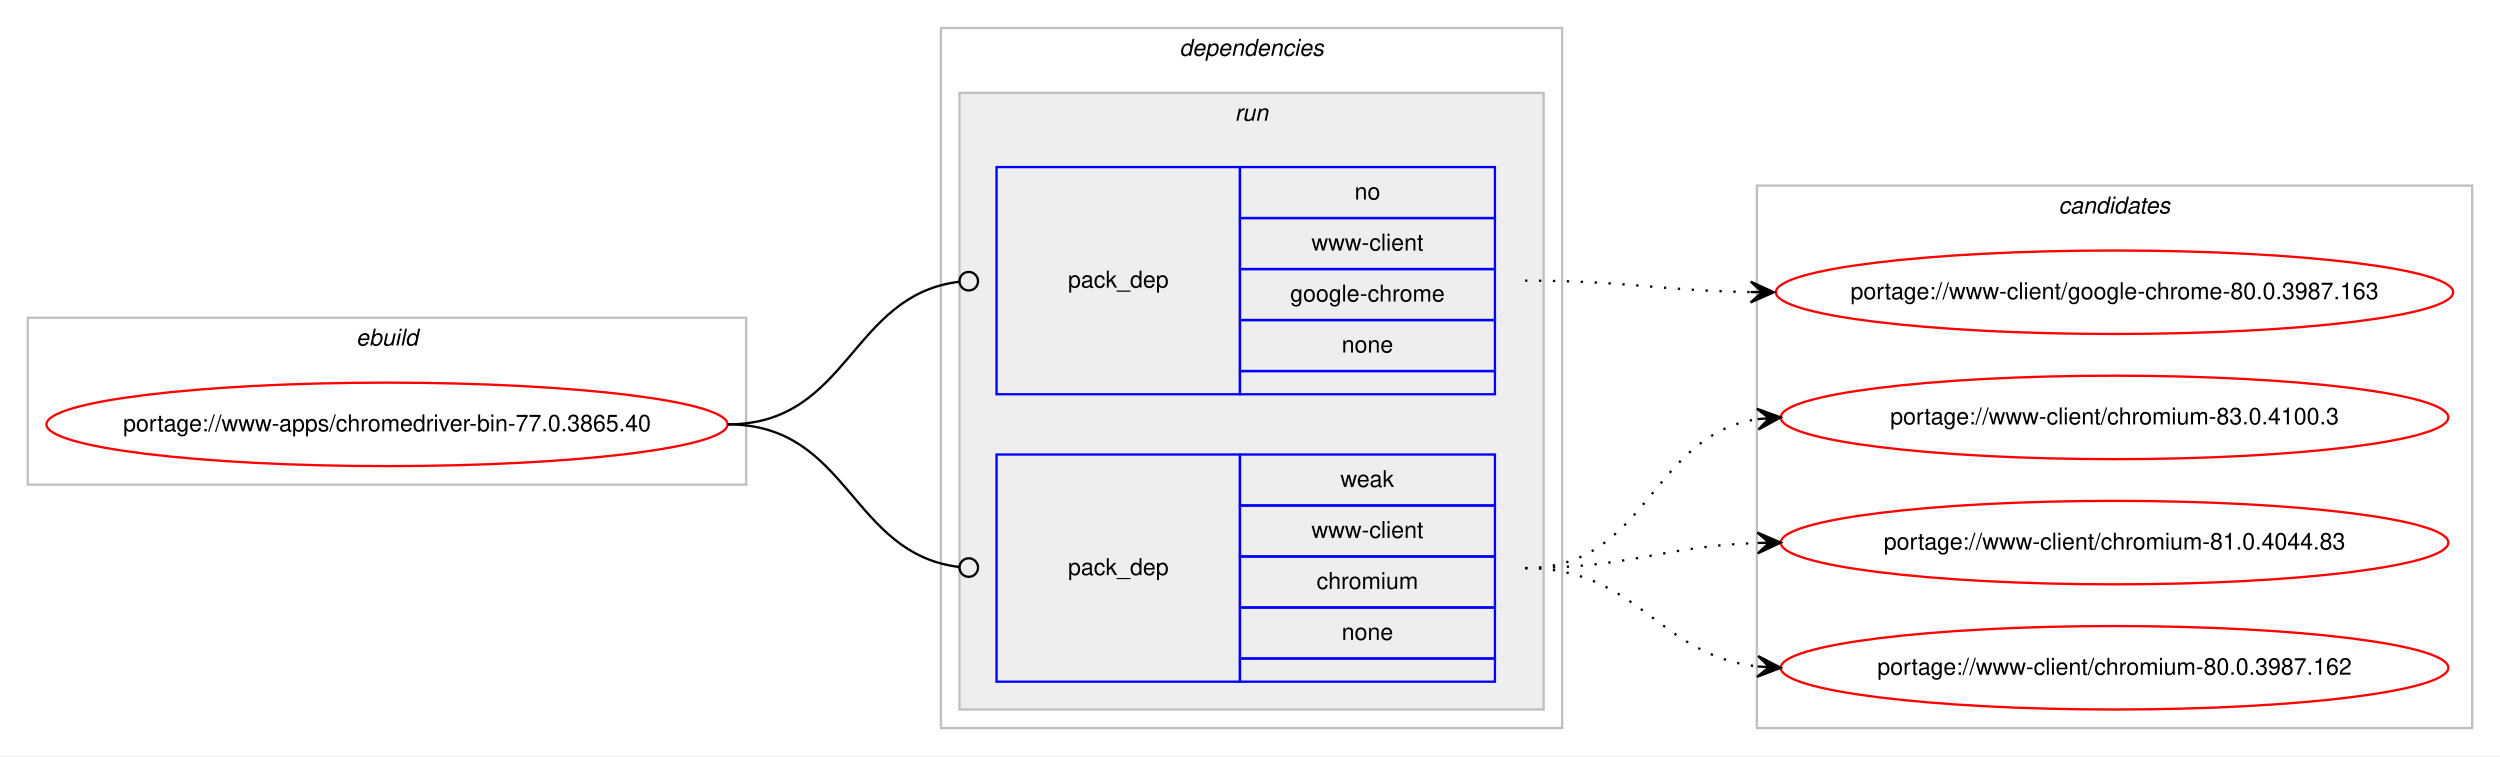
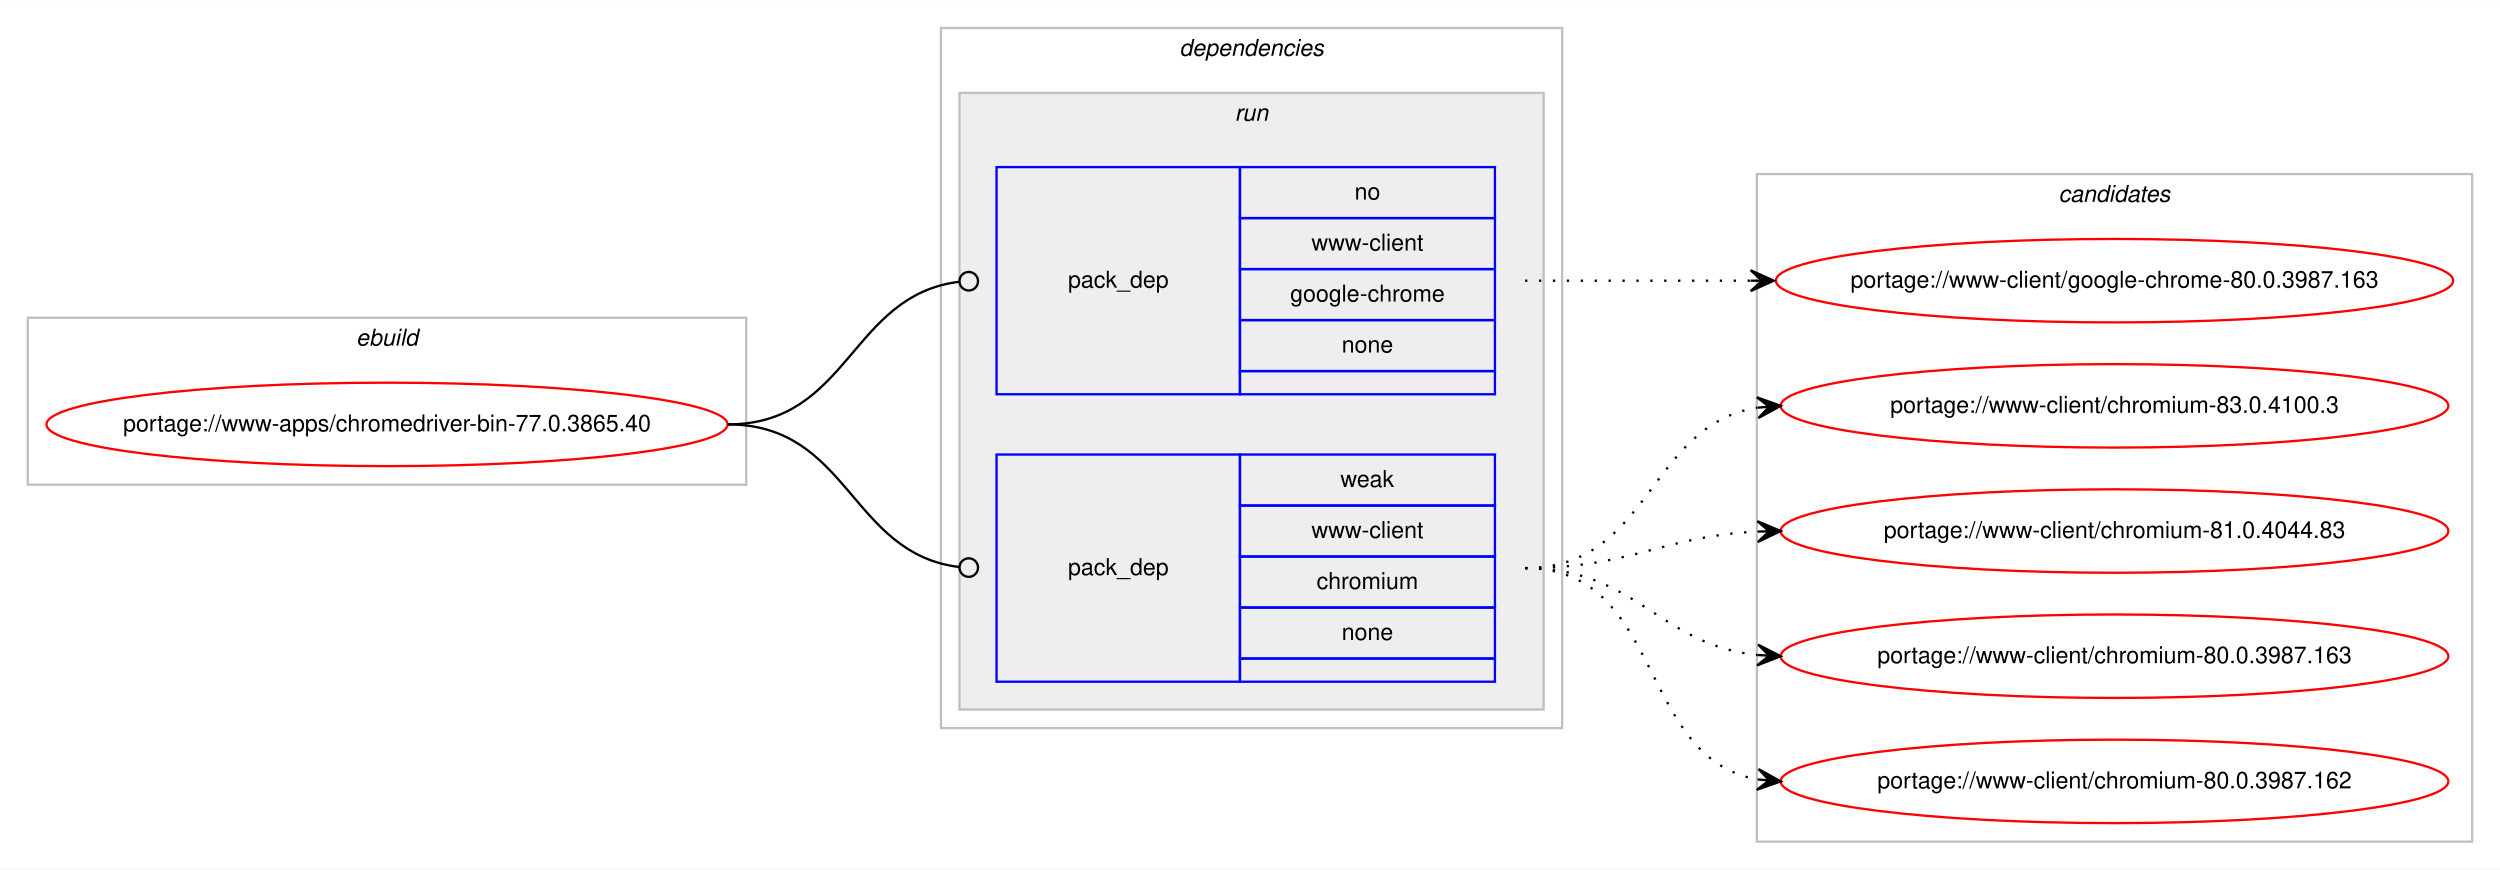
- <svg xmlns="http://www.w3.org/2000/svg" xmlns:xlink="http://www.w3.org/1999/xlink" width="1078pt" height="326pt" viewBox="0.00 0.00 1078.48 326.00">
-   <g id="graph0" class="graph" transform="scale(1 1) rotate(0) translate(4 322)">
-     <polygon fill="#ffffff" stroke="transparent" points="-4,4 -4,-322 1074.484,-322 1074.484,4 -4,4" />
+ <svg xmlns="http://www.w3.org/2000/svg" xmlns:xlink="http://www.w3.org/1999/xlink" width="1078pt" height="375pt" viewBox="0.00 0.00 1078.48 375.00">
+   <g id="graph0" class="graph" transform="scale(1 1) rotate(0) translate(4 371)">
+     <polygon fill="#ffffff" stroke="transparent" points="-4,4 -4,-371 1074.484,-371 1074.484,4 -4,4" />
    <g id="clust1" class="cluster">
-       <polygon fill="none" stroke="#c0c0c0" points="8,-113 8,-185 317.904,-185 317.904,-113 8,-113" />
-       <text text-anchor="start" x="149.615" y="-173" font-family="Helvetica,sans-Serif" font-style="italic" font-size="10.00" fill="#000000">ebuild</text>
+       <polygon fill="none" stroke="#c0c0c0" points="8,-162 8,-234 317.904,-234 317.904,-162 8,-162" />
+       <text text-anchor="start" x="149.615" y="-222" font-family="Helvetica,sans-Serif" font-style="italic" font-size="10.00" fill="#000000">ebuild</text>
    </g>
    <g id="clust2" class="cluster">
-       <polygon fill="none" stroke="#c0c0c0" points="401.904,-8 401.904,-310 669.904,-310 669.904,-8 401.904,-8" />
-       <text text-anchor="start" x="504.779" y="-298" font-family="Helvetica,sans-Serif" font-style="italic" font-size="10.00" fill="#000000">dependencies</text>
+       <polygon fill="none" stroke="#c0c0c0" points="401.904,-57 401.904,-359 669.904,-359 669.904,-57 401.904,-57" />
+       <text text-anchor="start" x="504.779" y="-347" font-family="Helvetica,sans-Serif" font-style="italic" font-size="10.00" fill="#000000">dependencies</text>
    </g>
    <g id="clust5" class="cluster">
-       <polygon fill="#eeeeee" stroke="#c0c0c0" points="409.904,-16 409.904,-282 661.904,-282 661.904,-16 409.904,-16" />
-       <text text-anchor="start" x="528.68" y="-270" font-family="Helvetica,sans-Serif" font-style="italic" font-size="10.00" fill="#000000">run</text>
+       <polygon fill="#eeeeee" stroke="#c0c0c0" points="409.904,-65 409.904,-331 661.904,-331 661.904,-65 409.904,-65" />
+       <text text-anchor="start" x="528.68" y="-319" font-family="Helvetica,sans-Serif" font-style="italic" font-size="10.00" fill="#000000">run</text>
    </g>
    <g id="clust8" class="cluster">
-       <polygon fill="none" stroke="#c0c0c0" points="753.904,-8 753.904,-242 1062.484,-242 1062.484,-8 753.904,-8" />
-       <text text-anchor="start" x="884.018" y="-230" font-family="Helvetica,sans-Serif" font-style="italic" font-size="10.00" fill="#000000">candidates</text>
+       <polygon fill="none" stroke="#c0c0c0" points="753.904,-8 753.904,-296 1062.484,-296 1062.484,-8 753.904,-8" />
+       <text text-anchor="start" x="884.018" y="-284" font-family="Helvetica,sans-Serif" font-style="italic" font-size="10.00" fill="#000000">candidates</text>
    </g>
    <g id="node1" class="node">
      <g id="a_node1">
        <a xlink:href="../www-apps/chromedriver-bin-77.0.3865.40.svg" xlink:title="portage://www-apps/chromedriver-bin-77.0.3865.40">
-           <ellipse fill="none" stroke="#ff0000" cx="162.952" cy="-139" rx="146.904" ry="18" />
-           <text text-anchor="middle" x="162.952" y="-136" font-family="Helvetica,sans-Serif" font-size="10.00" fill="#000000">portage://www-apps/chromedriver-bin-77.0.3865.40</text>
+           <ellipse fill="none" stroke="#ff0000" cx="162.952" cy="-188" rx="146.904" ry="18" />
+           <text text-anchor="middle" x="162.952" y="-185" font-family="Helvetica,sans-Serif" font-size="10.00" fill="#000000">portage://www-apps/chromedriver-bin-77.0.3865.40</text>
        </a>
      </g>
    </g>
    <g id="node2" class="node">
-       <polygon fill="none" stroke="#0000ff" points="425.904,-152 425.904,-250 530.904,-250 530.904,-152 425.904,-152" />
-       <text text-anchor="start" x="456.727" y="-198" font-family="Helvetica,sans-Serif" font-size="10.00" fill="#000000">pack_dep</text>
-       <polygon fill="none" stroke="#0000ff" points="530.904,-228 530.904,-250 640.904,-250 640.904,-228 530.904,-228" />
-       <text text-anchor="start" x="580.345" y="-236" font-family="Helvetica,sans-Serif" font-size="10.00" fill="#000000">no</text>
-       <polygon fill="none" stroke="#0000ff" points="530.904,-206 530.904,-228 640.904,-228 640.904,-206 530.904,-206" />
-       <text text-anchor="start" x="561.743" y="-214" font-family="Helvetica,sans-Serif" font-size="10.00" fill="#000000">www-client</text>
-       <polygon fill="none" stroke="#0000ff" points="530.904,-184 530.904,-206 640.904,-206 640.904,-184 530.904,-184" />
-       <text text-anchor="start" x="552.565" y="-192" font-family="Helvetica,sans-Serif" font-size="10.00" fill="#000000">google-chrome</text>
-       <polygon fill="none" stroke="#0000ff" points="530.904,-162 530.904,-184 640.904,-184 640.904,-162 530.904,-162" />
-       <text text-anchor="start" x="574.786" y="-170" font-family="Helvetica,sans-Serif" font-size="10.00" fill="#000000">none</text>
-       <polygon fill="none" stroke="#0000ff" points="530.904,-152 530.904,-162 640.904,-162 640.904,-152 530.904,-152" />
+       <polygon fill="none" stroke="#0000ff" points="425.904,-201 425.904,-299 530.904,-299 530.904,-201 425.904,-201" />
+       <text text-anchor="start" x="456.727" y="-247" font-family="Helvetica,sans-Serif" font-size="10.00" fill="#000000">pack_dep</text>
+       <polygon fill="none" stroke="#0000ff" points="530.904,-277 530.904,-299 640.904,-299 640.904,-277 530.904,-277" />
+       <text text-anchor="start" x="580.345" y="-285" font-family="Helvetica,sans-Serif" font-size="10.00" fill="#000000">no</text>
+       <polygon fill="none" stroke="#0000ff" points="530.904,-255 530.904,-277 640.904,-277 640.904,-255 530.904,-255" />
+       <text text-anchor="start" x="561.743" y="-263" font-family="Helvetica,sans-Serif" font-size="10.00" fill="#000000">www-client</text>
+       <polygon fill="none" stroke="#0000ff" points="530.904,-233 530.904,-255 640.904,-255 640.904,-233 530.904,-233" />
+       <text text-anchor="start" x="552.565" y="-241" font-family="Helvetica,sans-Serif" font-size="10.00" fill="#000000">google-chrome</text>
+       <polygon fill="none" stroke="#0000ff" points="530.904,-211 530.904,-233 640.904,-233 640.904,-211 530.904,-211" />
+       <text text-anchor="start" x="574.786" y="-219" font-family="Helvetica,sans-Serif" font-size="10.00" fill="#000000">none</text>
+       <polygon fill="none" stroke="#0000ff" points="530.904,-201 530.904,-211 640.904,-211 640.904,-201 530.904,-201" />
    </g>
    <g id="edge1" class="edge">
-       <path fill="none" stroke="#000000" d="M309.952,-139C362.471,-139 362.7,-194.863 409.909,-200.537" />
-       <ellipse fill="none" stroke="#000000" cx="413.911" cy="-200.768" rx="4" ry="4" />
+       <path fill="none" stroke="#000000" d="M309.952,-188C362.471,-188 362.7,-243.863 409.909,-249.537" />
+       <ellipse fill="none" stroke="#000000" cx="413.911" cy="-249.768" rx="4" ry="4" />
    </g>
    <g id="node3" class="node">
-       <polygon fill="none" stroke="#0000ff" points="425.904,-28 425.904,-126 530.904,-126 530.904,-28 425.904,-28" />
-       <text text-anchor="start" x="456.727" y="-74" font-family="Helvetica,sans-Serif" font-size="10.00" fill="#000000">pack_dep</text>
-       <polygon fill="none" stroke="#0000ff" points="530.904,-104 530.904,-126 640.904,-126 640.904,-104 530.904,-104" />
-       <text text-anchor="start" x="574.235" y="-112" font-family="Helvetica,sans-Serif" font-size="10.00" fill="#000000">weak</text>
-       <polygon fill="none" stroke="#0000ff" points="530.904,-82 530.904,-104 640.904,-104 640.904,-82 530.904,-82" />
-       <text text-anchor="start" x="561.743" y="-90" font-family="Helvetica,sans-Serif" font-size="10.00" fill="#000000">www-client</text>
-       <polygon fill="none" stroke="#0000ff" points="530.904,-60 530.904,-82 640.904,-82 640.904,-60 530.904,-60" />
-       <text text-anchor="start" x="563.962" y="-68" font-family="Helvetica,sans-Serif" font-size="10.00" fill="#000000">chromium</text>
-       <polygon fill="none" stroke="#0000ff" points="530.904,-38 530.904,-60 640.904,-60 640.904,-38 530.904,-38" />
-       <text text-anchor="start" x="574.786" y="-46" font-family="Helvetica,sans-Serif" font-size="10.00" fill="#000000">none</text>
-       <polygon fill="none" stroke="#0000ff" points="530.904,-28 530.904,-38 640.904,-38 640.904,-28 530.904,-28" />
+       <polygon fill="none" stroke="#0000ff" points="425.904,-77 425.904,-175 530.904,-175 530.904,-77 425.904,-77" />
+       <text text-anchor="start" x="456.727" y="-123" font-family="Helvetica,sans-Serif" font-size="10.00" fill="#000000">pack_dep</text>
+       <polygon fill="none" stroke="#0000ff" points="530.904,-153 530.904,-175 640.904,-175 640.904,-153 530.904,-153" />
+       <text text-anchor="start" x="574.235" y="-161" font-family="Helvetica,sans-Serif" font-size="10.00" fill="#000000">weak</text>
+       <polygon fill="none" stroke="#0000ff" points="530.904,-131 530.904,-153 640.904,-153 640.904,-131 530.904,-131" />
+       <text text-anchor="start" x="561.743" y="-139" font-family="Helvetica,sans-Serif" font-size="10.00" fill="#000000">www-client</text>
+       <polygon fill="none" stroke="#0000ff" points="530.904,-109 530.904,-131 640.904,-131 640.904,-109 530.904,-109" />
+       <text text-anchor="start" x="563.962" y="-117" font-family="Helvetica,sans-Serif" font-size="10.00" fill="#000000">chromium</text>
+       <polygon fill="none" stroke="#0000ff" points="530.904,-87 530.904,-109 640.904,-109 640.904,-87 530.904,-87" />
+       <text text-anchor="start" x="574.786" y="-95" font-family="Helvetica,sans-Serif" font-size="10.00" fill="#000000">none</text>
+       <polygon fill="none" stroke="#0000ff" points="530.904,-77 530.904,-87 640.904,-87 640.904,-77 530.904,-77" />
    </g>
    <g id="edge2" class="edge">
-       <path fill="none" stroke="#000000" d="M309.952,-139C362.471,-139 362.7,-83.137 409.909,-77.463" />
-       <ellipse fill="none" stroke="#000000" cx="413.911" cy="-77.231" rx="4" ry="4" />
+       <path fill="none" stroke="#000000" d="M309.952,-188C362.471,-188 362.7,-132.137 409.909,-126.463" />
+       <ellipse fill="none" stroke="#000000" cx="413.911" cy="-126.231" rx="4" ry="4" />
    </g>
    <g id="node4" class="node">
      <g id="a_node4">
        <a xlink:href="../www-client/google-chrome-80.0.3987.163.svg" xlink:title="portage://www-client/google-chrome-80.0.3987.163">
-           <ellipse fill="none" stroke="#ff0000" cx="908.194" cy="-196" rx="146.08" ry="18" />
-           <text text-anchor="middle" x="908.194" y="-193" font-family="Helvetica,sans-Serif" font-size="10.00" fill="#000000">portage://www-client/google-chrome-80.0.3987.163</text>
+           <ellipse fill="none" stroke="#ff0000" cx="908.194" cy="-250" rx="146.08" ry="18" />
+           <text text-anchor="middle" x="908.194" y="-247" font-family="Helvetica,sans-Serif" font-size="10.00" fill="#000000">portage://www-client/google-chrome-80.0.3987.163</text>
        </a>
      </g>
    </g>
    <g id="edge3" class="edge">
-       <path fill="none" stroke="#000000" stroke-dasharray="1,5" d="M653.904,-201C698.097,-201 711.505,-196.715 751.129,-196.078" />
-       <polygon fill="#000000" stroke="#000000" points="761.194,-196 751.229,-200.578 756.194,-196.039 751.194,-196.078 751.194,-196.078 751.194,-196.078 756.194,-196.039 751.159,-191.578 761.194,-196 761.194,-196" />
+       <path fill="none" stroke="#000000" stroke-dasharray="1,5" d="M653.904,-250C698.049,-250 711.543,-250 751.138,-250" />
+       <polygon fill="#000000" stroke="#000000" points="761.194,-250 751.194,-254.5 756.194,-250 751.194,-250 751.194,-250 751.194,-250 756.194,-250 751.194,-245.5 761.194,-250 761.194,-250" />
    </g>
    <g id="node5" class="node">
      <g id="a_node5">
        <a xlink:href="../www-client/chromium-83.0.4100.3.svg" xlink:title="portage://www-client/chromium-83.0.4100.3">
-           <ellipse fill="none" stroke="#ff0000" cx="908.194" cy="-142" rx="144" ry="18" />
-           <text text-anchor="middle" x="908.194" y="-139" font-family="Helvetica,sans-Serif" font-size="10.00" fill="#000000">portage://www-client/chromium-83.0.4100.3</text>
+           <ellipse fill="none" stroke="#ff0000" cx="908.194" cy="-196" rx="144" ry="18" />
+           <text text-anchor="middle" x="908.194" y="-193" font-family="Helvetica,sans-Serif" font-size="10.00" fill="#000000">portage://www-client/chromium-83.0.4100.3</text>
        </a>
      </g>
    </g>
    <g id="edge4" class="edge">
-       <path fill="none" stroke="#000000" stroke-dasharray="1,5" d="M653.904,-77C707.245,-77 707.499,-134.129 754.204,-141.27" />
-       <polygon fill="#000000" stroke="#000000" points="764.194,-142 753.892,-145.759 759.207,-141.636 754.22,-141.271 754.22,-141.271 754.22,-141.271 759.207,-141.636 754.548,-136.783 764.194,-142 764.194,-142" />
+       <path fill="none" stroke="#000000" stroke-dasharray="1,5" d="M653.904,-126C708.332,-126 706.615,-187.523 754.025,-195.214" />
+       <polygon fill="#000000" stroke="#000000" points="764.194,-196 753.876,-199.716 759.209,-195.614 754.223,-195.229 754.223,-195.229 754.223,-195.229 759.209,-195.614 754.57,-190.743 764.194,-196 764.194,-196" />
    </g>
    <g id="node6" class="node">
      <g id="a_node6">
        <a xlink:href="../www-client/chromium-81.0.4044.83.svg" xlink:title="portage://www-client/chromium-81.0.4044.83">
-           <ellipse fill="none" stroke="#ff0000" cx="908.194" cy="-88" rx="144" ry="18" />
-           <text text-anchor="middle" x="908.194" y="-85" font-family="Helvetica,sans-Serif" font-size="10.00" fill="#000000">portage://www-client/chromium-81.0.4044.83</text>
+           <ellipse fill="none" stroke="#ff0000" cx="908.194" cy="-142" rx="144" ry="18" />
+           <text text-anchor="middle" x="908.194" y="-139" font-family="Helvetica,sans-Serif" font-size="10.00" fill="#000000">portage://www-client/chromium-81.0.4044.83</text>
        </a>
      </g>
    </g>
    <g id="edge5" class="edge">
-       <path fill="none" stroke="#000000" stroke-dasharray="1,5" d="M653.904,-77C699.605,-77 713.036,-86.468 754.073,-87.836" />
-       <polygon fill="#000000" stroke="#000000" points="764.194,-88 754.122,-92.337 759.194,-87.919 754.195,-87.838 754.195,-87.838 754.195,-87.838 759.194,-87.919 754.268,-83.338 764.194,-88 764.194,-88" />
+       <path fill="none" stroke="#000000" stroke-dasharray="1,5" d="M653.904,-126C699.855,-126 712.84,-139.771 754.027,-141.761" />
+       <polygon fill="#000000" stroke="#000000" points="764.194,-142 754.091,-146.264 759.195,-141.883 754.197,-141.765 754.197,-141.765 754.197,-141.765 759.195,-141.883 754.302,-137.267 764.194,-142 764.194,-142" />
    </g>
    <g id="node7" class="node">
      <g id="a_node7">
+         <a xlink:href="../www-client/chromium-80.0.3987.163.svg" xlink:title="portage://www-client/chromium-80.0.3987.163">
+           <ellipse fill="none" stroke="#ff0000" cx="908.194" cy="-88" rx="144" ry="18" />
+           <text text-anchor="middle" x="908.194" y="-85" font-family="Helvetica,sans-Serif" font-size="10.00" fill="#000000">portage://www-client/chromium-80.0.3987.163</text>
+         </a>
+       </g>
+     </g>
+     <g id="edge6" class="edge">
+       <path fill="none" stroke="#000000" stroke-dasharray="1,5" d="M653.904,-126C702.205,-126 711.235,-93.018 754.167,-88.508" />
+       <polygon fill="#000000" stroke="#000000" points="764.194,-88 754.434,-93.001 759.2,-88.253 754.207,-88.507 754.207,-88.507 754.207,-88.507 759.2,-88.253 753.979,-84.012 764.194,-88 764.194,-88" />
+     </g>
+     <g id="node8" class="node">
+       <g id="a_node8">
        <a xlink:href="../www-client/chromium-80.0.3987.162.svg" xlink:title="portage://www-client/chromium-80.0.3987.162">
          <ellipse fill="none" stroke="#ff0000" cx="908.194" cy="-34" rx="144" ry="18" />
          <text text-anchor="middle" x="908.194" y="-31" font-family="Helvetica,sans-Serif" font-size="10.00" fill="#000000">portage://www-client/chromium-80.0.3987.162</text>
        </a>
      </g>
    </g>
-     <g id="edge6" class="edge">
-       <path fill="none" stroke="#000000" stroke-dasharray="1,5" d="M653.904,-77C702.919,-77 710.667,-39.678 754.04,-34.575" />
-       <polygon fill="#000000" stroke="#000000" points="764.194,-34 754.464,-39.059 759.202,-34.283 754.21,-34.566 754.21,-34.566 754.21,-34.566 759.202,-34.283 753.955,-30.073 764.194,-34 764.194,-34" />
+     <g id="edge7" class="edge">
+       <path fill="none" stroke="#000000" stroke-dasharray="1,5" d="M653.904,-126C714.121,-126 702.069,-44.127 754.099,-34.852" />
+       <polygon fill="#000000" stroke="#000000" points="764.194,-34 754.608,-39.325 759.211,-34.421 754.229,-34.841 754.229,-34.841 754.229,-34.841 759.211,-34.421 753.851,-30.357 764.194,-34 764.194,-34" />
    </g>
  </g>
</svg>
